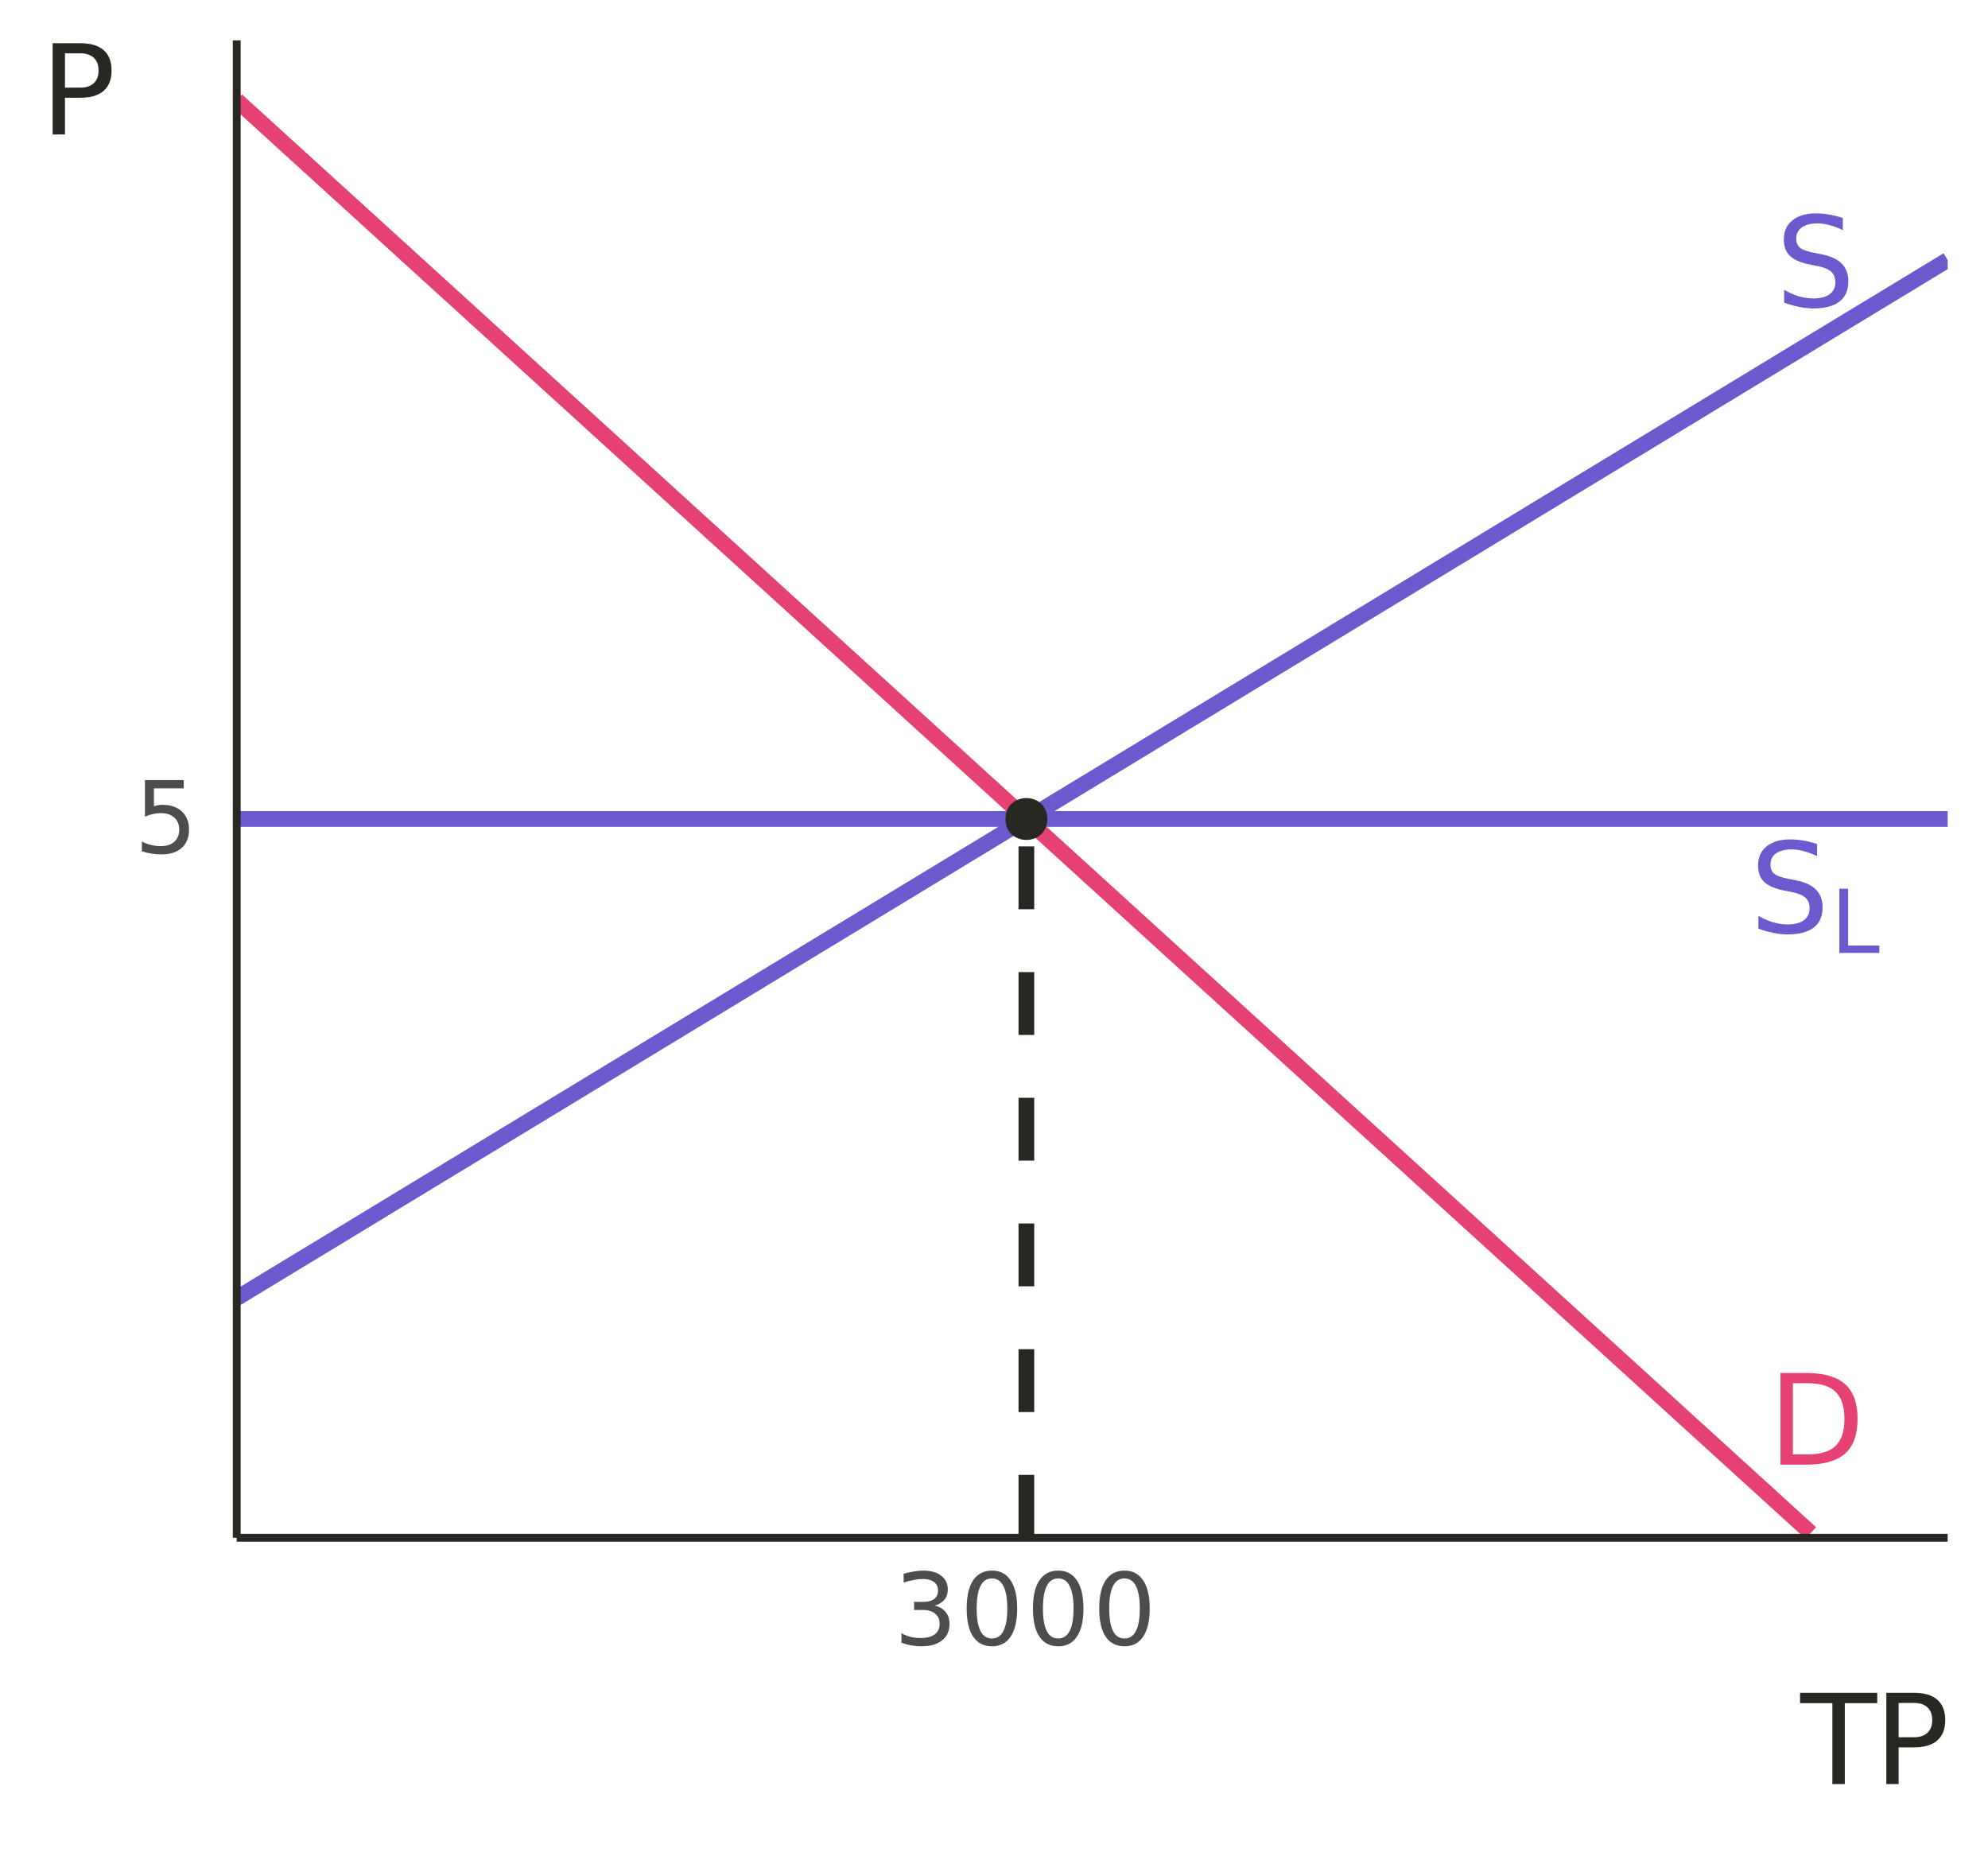
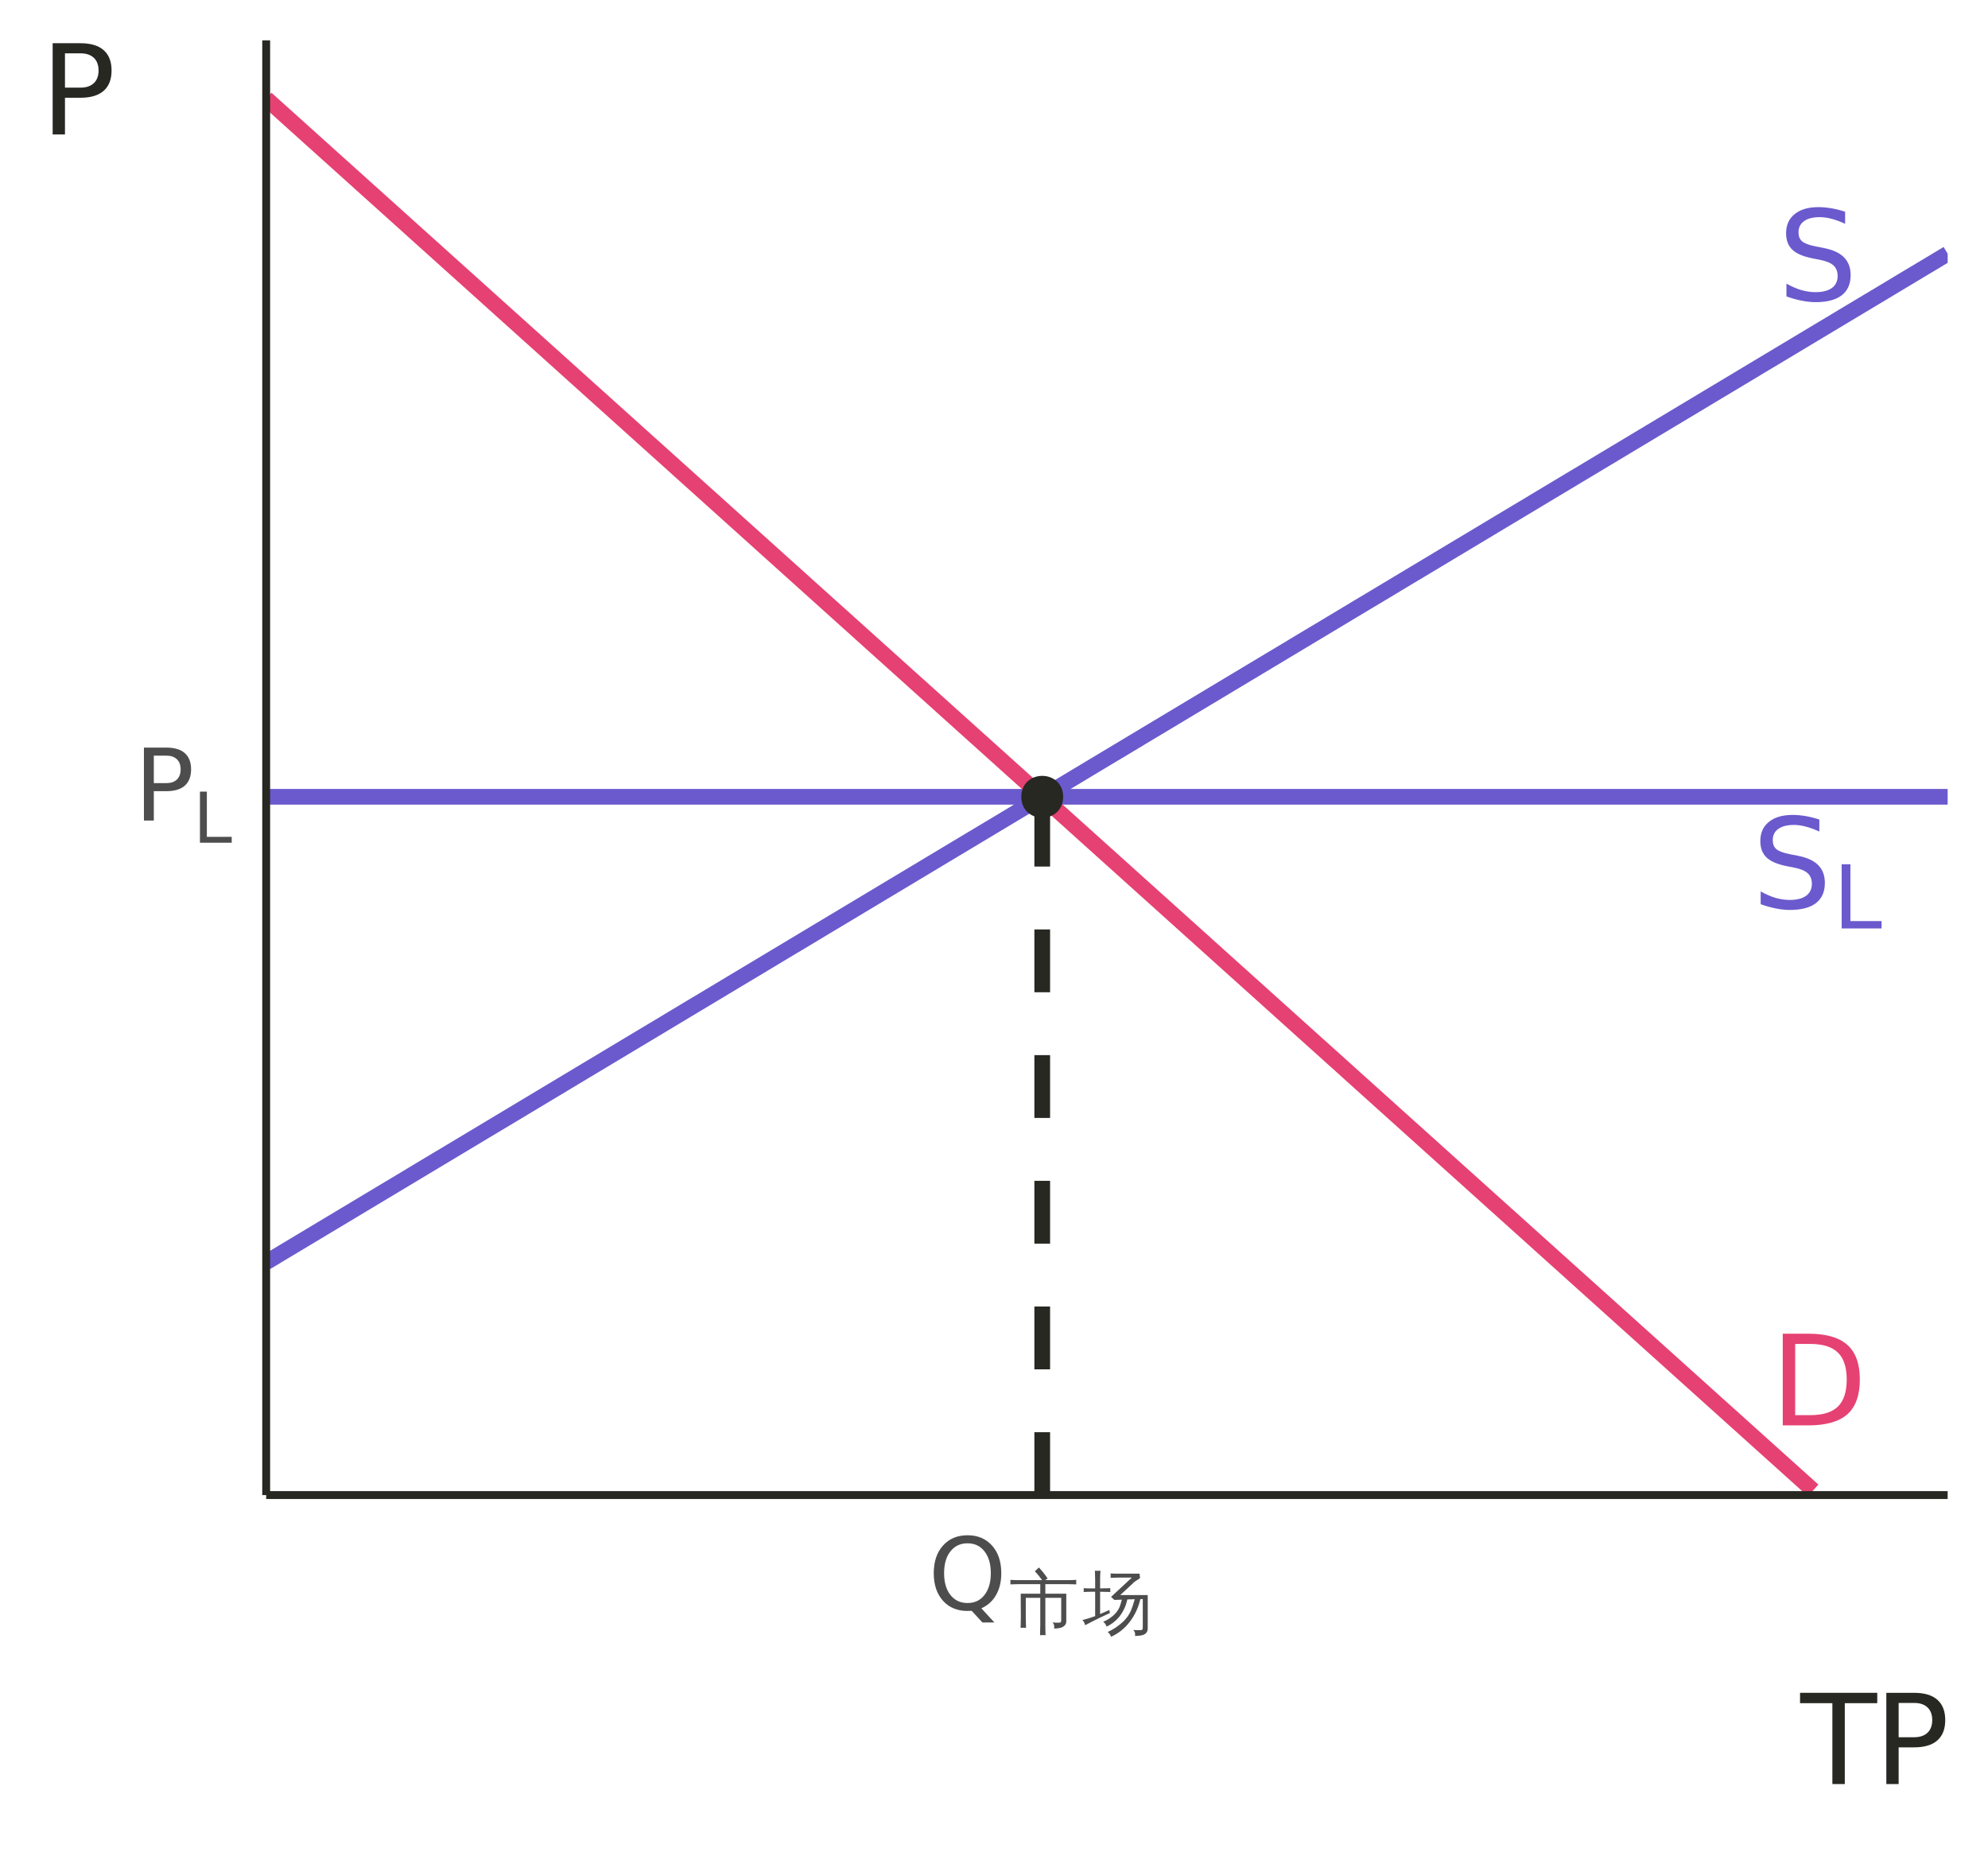
<svg xmlns="http://www.w3.org/2000/svg" xmlns:xlink="http://www.w3.org/1999/xlink" width="270" height="252" viewBox="0 0 270 252">
  <defs>
    <g>
      <g id="glyph-0-0">
        <path d="M 0.844 3.016 L 0.844 -12.047 L 9.391 -12.047 L 9.391 3.016 Z M 1.812 2.062 L 8.438 2.062 L 8.438 -11.078 L 1.812 -11.078 Z M 1.812 2.062 " />
      </g>
      <g id="glyph-0-1">
        <path d="M 9.141 -12.047 L 9.141 -10.406 C 8.504 -10.707 7.898 -10.93 7.328 -11.078 C 6.766 -11.234 6.219 -11.312 5.688 -11.312 C 4.77 -11.312 4.062 -11.129 3.562 -10.766 C 3.062 -10.41 2.812 -9.906 2.812 -9.25 C 2.812 -8.707 2.977 -8.297 3.312 -8.016 C 3.645 -7.734 4.27 -7.504 5.188 -7.328 L 6.219 -7.125 C 7.469 -6.883 8.391 -6.461 8.984 -5.859 C 9.586 -5.254 9.891 -4.445 9.891 -3.438 C 9.891 -2.227 9.484 -1.312 8.672 -0.688 C 7.867 -0.07 6.688 0.234 5.125 0.234 C 4.531 0.234 3.898 0.164 3.234 0.031 C 2.578 -0.094 1.891 -0.285 1.172 -0.547 L 1.172 -2.281 C 1.859 -1.895 2.531 -1.602 3.188 -1.406 C 3.844 -1.219 4.488 -1.125 5.125 -1.125 C 6.082 -1.125 6.82 -1.312 7.344 -1.688 C 7.863 -2.07 8.125 -2.613 8.125 -3.312 C 8.125 -3.926 7.938 -4.406 7.562 -4.75 C 7.188 -5.094 6.57 -5.348 5.719 -5.516 L 4.688 -5.719 C 3.438 -5.969 2.531 -6.359 1.969 -6.891 C 1.406 -7.43 1.125 -8.176 1.125 -9.125 C 1.125 -10.227 1.508 -11.094 2.281 -11.719 C 3.062 -12.352 4.133 -12.672 5.5 -12.672 C 6.082 -12.672 6.676 -12.617 7.281 -12.516 C 7.883 -12.41 8.504 -12.254 9.141 -12.047 Z M 9.141 -12.047 " />
      </g>
      <g id="glyph-0-2">
        <path d="M 3.359 -11.062 L 3.359 -1.391 L 5.391 -1.391 C 7.109 -1.391 8.363 -1.773 9.156 -2.547 C 9.957 -3.328 10.359 -4.555 10.359 -6.234 C 10.359 -7.898 9.957 -9.117 9.156 -9.891 C 8.363 -10.672 7.109 -11.062 5.391 -11.062 Z M 1.672 -12.453 L 5.141 -12.453 C 7.547 -12.453 9.312 -11.945 10.438 -10.938 C 11.57 -9.938 12.141 -8.367 12.141 -6.234 C 12.141 -4.086 11.57 -2.508 10.438 -1.5 C 9.301 -0.5 7.535 0 5.141 0 L 1.672 0 Z M 1.672 -12.453 " />
      </g>
      <g id="glyph-1-0">
        <path d="M 0.594 2.109 L 0.594 -8.422 L 6.578 -8.422 L 6.578 2.109 Z M 1.266 1.453 L 5.906 1.453 L 5.906 -7.75 L 1.266 -7.75 Z M 1.266 1.453 " />
      </g>
      <g id="glyph-1-1">
        <path d="M 1.172 -8.719 L 2.359 -8.719 L 2.359 -1 L 6.594 -1 L 6.594 0 L 1.172 0 Z M 1.172 -8.719 " />
      </g>
      <g id="glyph-2-0">
        <path d="M 0.672 2.406 L 0.672 -9.578 L 7.469 -9.578 L 7.469 2.406 Z M 1.438 1.641 L 6.719 1.641 L 6.719 -8.828 L 1.438 -8.828 Z M 1.438 1.641 " />
      </g>
      <g id="glyph-2-1">
-         <path d="M 1.469 -9.906 L 6.734 -9.906 L 6.734 -8.781 L 2.688 -8.781 L 2.688 -6.359 C 2.883 -6.422 3.082 -6.469 3.281 -6.5 C 3.477 -6.531 3.672 -6.547 3.859 -6.547 C 4.961 -6.547 5.836 -6.242 6.484 -5.641 C 7.129 -5.035 7.453 -4.211 7.453 -3.172 C 7.453 -2.109 7.117 -1.281 6.453 -0.688 C 5.797 -0.102 4.863 0.188 3.656 0.188 C 3.238 0.188 2.812 0.148 2.375 0.078 C 1.945 0.016 1.504 -0.086 1.047 -0.234 L 1.047 -1.578 C 1.441 -1.359 1.852 -1.195 2.281 -1.094 C 2.707 -0.988 3.156 -0.938 3.625 -0.938 C 4.395 -0.938 5.004 -1.133 5.453 -1.531 C 5.898 -1.938 6.125 -2.484 6.125 -3.172 C 6.125 -3.867 5.898 -4.414 5.453 -4.812 C 5.004 -5.219 4.395 -5.422 3.625 -5.422 C 3.27 -5.422 2.914 -5.379 2.562 -5.297 C 2.207 -5.223 1.844 -5.102 1.469 -4.938 Z M 1.469 -9.906 " />
+         <path d="M 2.672 -8.812 L 2.672 -5.078 L 4.359 -5.078 C 4.984 -5.078 5.461 -5.238 5.797 -5.562 C 6.141 -5.883 6.312 -6.348 6.312 -6.953 C 6.312 -7.547 6.141 -8.004 5.797 -8.328 C 5.461 -8.648 4.984 -8.812 4.359 -8.812 Z M 1.328 -9.906 L 4.359 -9.906 C 5.473 -9.906 6.312 -9.656 6.875 -9.156 C 7.445 -8.656 7.734 -7.922 7.734 -6.953 C 7.734 -5.973 7.445 -5.234 6.875 -4.734 C 6.312 -4.234 5.473 -3.984 4.359 -3.984 L 2.672 -3.984 L 2.672 0 L 1.328 0 Z M 1.328 -9.906 " />
      </g>
      <g id="glyph-2-2">
-         <path d="M 5.516 -5.344 C 6.16 -5.207 6.66 -4.922 7.016 -4.484 C 7.379 -4.055 7.562 -3.52 7.562 -2.875 C 7.562 -1.895 7.223 -1.141 6.547 -0.609 C 5.879 -0.078 4.926 0.188 3.688 0.188 C 3.27 0.188 2.836 0.145 2.391 0.062 C 1.953 -0.008 1.5 -0.129 1.031 -0.297 L 1.031 -1.594 C 1.406 -1.375 1.812 -1.207 2.25 -1.094 C 2.695 -0.988 3.16 -0.938 3.641 -0.938 C 4.484 -0.938 5.125 -1.102 5.562 -1.438 C 6 -1.77 6.219 -2.25 6.219 -2.875 C 6.219 -3.457 6.016 -3.914 5.609 -4.25 C 5.203 -4.582 4.633 -4.75 3.906 -4.75 L 2.75 -4.75 L 2.75 -5.844 L 3.953 -5.844 C 4.609 -5.844 5.113 -5.973 5.469 -6.234 C 5.82 -6.504 6 -6.883 6 -7.375 C 6 -7.883 5.816 -8.273 5.453 -8.547 C 5.086 -8.816 4.57 -8.953 3.906 -8.953 C 3.539 -8.953 3.145 -8.91 2.719 -8.828 C 2.301 -8.754 1.836 -8.633 1.328 -8.469 L 1.328 -9.672 C 1.836 -9.805 2.316 -9.91 2.766 -9.984 C 3.211 -10.055 3.629 -10.094 4.016 -10.094 C 5.035 -10.094 5.844 -9.859 6.438 -9.391 C 7.031 -8.93 7.328 -8.305 7.328 -7.516 C 7.328 -6.973 7.172 -6.508 6.859 -6.125 C 6.547 -5.75 6.098 -5.488 5.516 -5.344 Z M 5.516 -5.344 " />
-       </g>
-       <g id="glyph-2-3">
-         <path d="M 4.328 -9.031 C 3.629 -9.031 3.109 -8.688 2.766 -8 C 2.422 -7.32 2.25 -6.301 2.25 -4.938 C 2.25 -3.582 2.422 -2.566 2.766 -1.891 C 3.109 -1.211 3.629 -0.875 4.328 -0.875 C 5.016 -0.875 5.531 -1.211 5.875 -1.891 C 6.227 -2.566 6.406 -3.582 6.406 -4.938 C 6.406 -6.301 6.227 -7.32 5.875 -8 C 5.531 -8.688 5.016 -9.031 4.328 -9.031 Z M 4.328 -10.094 C 5.43 -10.094 6.273 -9.648 6.859 -8.766 C 7.453 -7.891 7.75 -6.613 7.75 -4.938 C 7.75 -3.27 7.453 -2 6.859 -1.125 C 6.273 -0.25 5.43 0.188 4.328 0.188 C 3.211 0.188 2.359 -0.25 1.766 -1.125 C 1.18 -2 0.891 -3.27 0.891 -4.938 C 0.891 -6.613 1.18 -7.891 1.766 -8.766 C 2.359 -9.648 3.211 -10.094 4.328 -10.094 Z M 4.328 -10.094 " />
+         <path d="M 5.359 -9 C 4.379 -9 3.602 -8.633 3.031 -7.906 C 2.457 -7.188 2.172 -6.195 2.172 -4.938 C 2.172 -3.695 2.457 -2.711 3.031 -1.984 C 3.602 -1.254 4.379 -0.891 5.359 -0.891 C 6.328 -0.891 7.094 -1.254 7.656 -1.984 C 8.227 -2.711 8.516 -3.695 8.516 -4.938 C 8.516 -6.195 8.227 -7.188 7.656 -7.906 C 7.094 -8.633 6.328 -9 5.359 -9 Z M 7.234 -0.172 L 9 1.75 L 7.375 1.75 L 5.922 0.172 C 5.766 0.172 5.648 0.172 5.578 0.172 C 5.504 0.18 5.43 0.188 5.359 0.188 C 3.961 0.188 2.848 -0.273 2.016 -1.203 C 1.18 -2.141 0.766 -3.383 0.766 -4.938 C 0.766 -6.508 1.18 -7.758 2.016 -8.688 C 2.848 -9.625 3.961 -10.094 5.359 -10.094 C 6.742 -10.094 7.852 -9.625 8.688 -8.688 C 9.52 -7.758 9.938 -6.508 9.938 -4.938 C 9.938 -3.789 9.703 -2.805 9.234 -1.984 C 8.773 -1.172 8.109 -0.566 7.234 -0.172 Z M 7.234 -0.172 " />
      </g>
      <g id="glyph-3-0">
+         <path d="M 0.469 1.688 L 0.469 -6.703 L 5.234 -6.703 L 5.234 1.688 Z M 1.016 1.156 L 4.703 1.156 L 4.703 -6.172 L 1.016 -6.172 Z M 1.016 1.156 " />
+       </g>
+       <g id="glyph-3-1">
+         <path d="M 0.938 -6.938 L 1.875 -6.938 L 1.875 -0.797 L 5.25 -0.797 L 5.25 0 L 0.938 0 Z M 0.938 -6.938 " />
+       </g>
+       <g id="glyph-4-0">
+         <path d="M 0.312 0 L 0.312 -6.344 L 2.844 -6.344 L 2.844 0 Z M 0.625 -0.312 L 2.531 -0.312 L 2.531 -6.016 L 0.625 -6.016 Z M 0.625 -0.312 " />
+       </g>
+       <g id="glyph-4-1">
+         <path d="M 4.953 1.141 C 4.703 1.109 4.453 1.109 4.203 1.141 C 4.223 0.68 4.234 0.219 4.234 -0.25 L 4.234 -3.938 L 2.266 -3.938 L 2.266 -1.25 C 2.273 -0.781 2.285 -0.316 2.297 0.141 C 2.055 0.117 1.812 0.117 1.562 0.141 C 1.582 -0.316 1.594 -0.773 1.594 -1.234 L 1.578 -4.5 L 4.234 -4.5 L 4.234 -5.797 L 1.297 -5.797 C 0.922 -5.797 0.547 -5.785 0.172 -5.766 C 0.191 -5.961 0.191 -6.164 0.172 -6.375 C 0.547 -6.352 0.922 -6.344 1.297 -6.344 L 4.484 -6.344 C 4.18 -6.77 3.852 -7.172 3.5 -7.547 L 4.047 -8.062 C 4.484 -7.594 4.879 -7.094 5.234 -6.562 L 4.891 -6.344 L 7.984 -6.344 C 8.367 -6.344 8.75 -6.352 9.125 -6.375 C 9.102 -6.164 9.102 -5.961 9.125 -5.766 C 8.75 -5.785 8.367 -5.797 7.984 -5.797 L 4.922 -5.797 L 4.922 -4.5 L 7.766 -4.5 L 7.766 -0.734 C 7.766 -0.492 7.672 -0.289 7.484 -0.125 C 7.223 0.113 6.766 0.234 6.109 0.234 C 6.18 -0.078 6.113 -0.359 5.906 -0.609 C 6.082 -0.578 6.297 -0.562 6.547 -0.562 C 6.805 -0.562 6.957 -0.578 7 -0.609 C 7.051 -0.648 7.078 -0.754 7.078 -0.922 L 7.078 -3.938 L 4.922 -3.938 L 4.922 -0.25 C 4.922 0.219 4.93 0.68 4.953 1.141 Z M 4.953 1.141 " />
+       </g>
+       <g id="glyph-4-2">
+         <path d="M 4.875 -6.688 C 4.508 -6.688 4.145 -6.676 3.781 -6.656 C 3.801 -6.852 3.801 -7.051 3.781 -7.25 C 4.145 -7.227 4.508 -7.219 4.875 -7.219 L 7.719 -7.219 L 7.781 -6.609 L 7.047 -6.125 L 5.094 -4.312 L 8.828 -4.312 L 8.828 0.234 C 8.828 0.504 8.734 0.727 8.547 0.906 C 8.285 1.133 7.801 1.242 7.094 1.234 C 7.164 0.922 7.086 0.648 6.859 0.422 C 7.066 0.441 7.305 0.453 7.578 0.453 C 7.859 0.461 8.023 0.441 8.078 0.391 C 8.129 0.348 8.156 0.223 8.156 0.016 L 8.156 -3.766 L 7.828 -3.766 C 7.566 -2.641 7.094 -1.617 6.406 -0.703 C 5.719 0.203 4.863 0.891 3.844 1.359 C 3.758 1.086 3.609 0.867 3.391 0.703 C 4.004 0.422 4.57 0.066 5.094 -0.359 C 5.695 -0.828 6.172 -1.414 6.516 -2.125 C 6.703 -2.562 6.883 -3.102 7.062 -3.75 L 6.062 -3.719 C 5.883 -2.895 5.551 -2.156 5.062 -1.5 C 4.57 -0.852 3.961 -0.363 3.234 -0.031 C 3.16 -0.301 3.008 -0.52 2.781 -0.688 C 3.25 -0.875 3.691 -1.145 4.109 -1.5 C 4.523 -1.852 4.828 -2.258 5.016 -2.719 C 5.109 -2.969 5.207 -3.289 5.312 -3.688 L 4.297 -3.656 L 3.844 -4.062 L 6.672 -6.688 Z M -0.047 -0.922 C 0.555 -1.066 1.133 -1.242 1.688 -1.453 L 1.688 -4.766 L 1.125 -4.766 C 0.789 -4.766 0.457 -4.754 0.125 -4.734 C 0.145 -4.898 0.145 -5.07 0.125 -5.25 C 0.457 -5.227 0.789 -5.219 1.125 -5.219 L 1.688 -5.219 L 1.688 -6.344 C 1.688 -6.77 1.676 -7.195 1.656 -7.625 C 1.906 -7.602 2.156 -7.602 2.406 -7.625 C 2.375 -7.195 2.359 -6.77 2.359 -6.344 L 2.359 -5.219 L 3.75 -5.25 C 3.727 -5.07 3.727 -4.898 3.75 -4.734 L 2.359 -4.766 L 2.359 -1.734 L 3.609 -2.281 L 3.688 -1.875 C 2.645 -1.395 1.875 -1.023 1.375 -0.766 L 0.328 -0.219 C 0.266 -0.508 0.141 -0.742 -0.047 -0.922 Z M -0.047 -0.922 " />
+       </g>
+       <g id="glyph-5-0">
        <path d="M 0.844 3 L 0.844 -11.984 L 9.344 -11.984 L 9.344 3 Z M 1.797 2.062 L 8.406 2.062 L 8.406 -11.031 L 1.797 -11.031 Z M 1.797 2.062 " />
      </g>
-       <g id="glyph-3-1">
+       <g id="glyph-5-1">
        <path d="M -0.047 -12.391 L 10.438 -12.391 L 10.438 -10.984 L 6.031 -10.984 L 6.031 0 L 4.344 0 L 4.344 -10.984 L -0.047 -10.984 Z M -0.047 -12.391 " />
      </g>
-       <g id="glyph-3-2">
+       <g id="glyph-5-2">
        <path d="M 3.344 -11.016 L 3.344 -6.359 L 5.453 -6.359 C 6.234 -6.359 6.836 -6.562 7.266 -6.969 C 7.691 -7.375 7.906 -7.945 7.906 -8.688 C 7.906 -9.426 7.691 -10 7.266 -10.406 C 6.836 -10.812 6.234 -11.016 5.453 -11.016 Z M 1.672 -12.391 L 5.453 -12.391 C 6.836 -12.391 7.883 -12.078 8.594 -11.453 C 9.312 -10.828 9.672 -9.906 9.672 -8.688 C 9.672 -7.469 9.312 -6.547 8.594 -5.922 C 7.883 -5.297 6.836 -4.984 5.453 -4.984 L 3.344 -4.984 L 3.344 0 L 1.672 0 Z M 1.672 -12.391 " />
      </g>
    </g>
    <clipPath id="clip-0">
-       <path clip-rule="nonzero" d="M 32.152 34 L 264.523 34 L 264.523 178 L 32.152 178 Z M 32.152 34 " />
+       <path clip-rule="nonzero" d="M 36.152 33 L 264.523 33 L 264.523 173 L 36.152 173 Z M 36.152 33 " />
    </clipPath>
    <clipPath id="clip-1">
-       <path clip-rule="nonzero" d="M 32.152 110 L 264.523 110 L 264.523 113 L 32.152 113 Z M 32.152 110 " />
+       <path clip-rule="nonzero" d="M 36.152 107 L 264.523 107 L 264.523 110 L 36.152 110 Z M 36.152 107 " />
    </clipPath>
    <clipPath id="clip-2">
-       <path clip-rule="nonzero" d="M 32.152 12 L 247 12 L 247 208.852 L 32.152 208.852 Z M 32.152 12 " />
+       <path clip-rule="nonzero" d="M 36.152 12 L 248 12 L 248 203.051 L 36.152 203.051 Z M 36.152 12 " />
    </clipPath>
    <clipPath id="clip-3">
-       <path clip-rule="nonzero" d="M 138 110 L 141 110 L 141 208.852 L 138 208.852 Z M 138 110 " />
+       <path clip-rule="nonzero" d="M 140 107 L 143 107 L 143 203.051 L 140 203.051 Z M 140 107 " />
    </clipPath>
  </defs>
  <rect x="-27" y="-25.2" width="324" height="302.4" fill="rgb(100%, 100%, 100%)" fill-opacity="1" />
  <g clip-path="url(#clip-0)">
-     <path fill="none" stroke-width="2.134" stroke-linecap="butt" stroke-linejoin="round" stroke="rgb(41.569%, 35.294%, 80.392%)" stroke-opacity="1" stroke-miterlimit="10" d="M 32.152 176.309 L 34.473 174.898 L 39.121 172.078 L 41.445 170.672 L 50.742 165.031 L 53.062 163.621 L 67.008 155.16 L 69.328 153.75 L 85.598 143.879 L 87.918 142.469 L 101.863 134.008 L 104.184 132.598 L 111.156 128.367 L 113.48 126.961 L 120.453 122.73 L 122.773 121.32 L 136.719 112.859 L 139.039 111.449 L 155.309 101.578 L 157.629 100.168 L 171.574 91.707 L 173.895 90.297 L 183.191 84.656 L 185.516 83.25 L 190.164 80.43 L 192.484 79.02 L 206.43 70.559 L 208.75 69.148 L 225.02 59.277 L 227.34 57.867 L 241.285 49.406 L 243.605 47.996 L 255.227 40.945 L 257.551 39.539 L 259.875 38.129 L 262.195 36.719 L 264.52 35.309 " />
+     <path fill="none" stroke-width="2.134" stroke-linecap="butt" stroke-linejoin="round" stroke="rgb(41.569%, 35.294%, 80.392%)" stroke-opacity="1" stroke-miterlimit="10" d="M 36.152 171.438 L 38.434 170.066 L 40.719 168.699 L 43 167.328 L 45.285 165.957 L 47.57 164.59 L 49.852 163.219 L 52.137 161.848 L 54.422 160.48 L 56.703 159.109 L 58.988 157.738 L 61.27 156.371 L 65.84 153.629 L 68.121 152.262 L 72.691 149.52 L 74.973 148.152 L 77.258 146.781 L 79.539 145.41 L 81.824 144.043 L 84.109 142.672 L 86.391 141.301 L 88.676 139.934 L 90.961 138.562 L 93.242 137.191 L 95.527 135.824 L 97.812 134.453 L 100.094 133.082 L 102.379 131.715 L 104.66 130.344 L 106.945 128.973 L 109.23 127.605 L 111.512 126.234 L 113.797 124.863 L 116.082 123.496 L 118.363 122.125 L 120.648 120.754 L 122.93 119.387 L 127.5 116.645 L 129.781 115.277 L 134.352 112.535 L 136.633 111.168 L 138.918 109.797 L 141.199 108.426 L 143.484 107.059 L 145.77 105.688 L 148.051 104.316 L 150.336 102.945 L 152.621 101.578 L 154.902 100.207 L 157.188 98.836 L 159.469 97.469 L 164.039 94.727 L 166.32 93.359 L 170.891 90.617 L 173.172 89.25 L 175.457 87.879 L 177.738 86.508 L 180.023 85.141 L 182.309 83.77 L 184.59 82.398 L 186.875 81.031 L 189.16 79.66 L 191.441 78.289 L 193.727 76.922 L 196.008 75.551 L 198.293 74.18 L 200.578 72.812 L 202.859 71.441 L 205.145 70.07 L 207.43 68.703 L 209.711 67.332 L 211.996 65.961 L 214.277 64.594 L 218.848 61.852 L 221.129 60.484 L 225.699 57.742 L 227.98 56.375 L 230.266 55.004 L 232.547 53.633 L 234.832 52.266 L 237.117 50.895 L 239.398 49.523 L 241.684 48.156 L 243.969 46.785 L 246.25 45.414 L 248.535 44.047 L 250.816 42.676 L 253.102 41.305 L 255.387 39.938 L 257.668 38.566 L 259.953 37.195 L 262.238 35.828 L 264.52 34.457 " />
  </g>
  <g fill="rgb(41.569%, 35.294%, 80.392%)" fill-opacity="1">
-     <use xlink:href="#glyph-0-1" x="241.145" y="41.654" />
+     <use xlink:href="#glyph-0-1" x="241.453" y="40.803" />
  </g>
  <g clip-path="url(#clip-1)">
-     <path fill="none" stroke-width="2.134" stroke-linecap="butt" stroke-linejoin="round" stroke="rgb(41.569%, 35.294%, 80.392%)" stroke-opacity="1" stroke-miterlimit="10" d="M 32.152 111.23 L 264.52 111.23 " />
+     <path fill="none" stroke-width="2.134" stroke-linecap="butt" stroke-linejoin="round" stroke="rgb(41.569%, 35.294%, 80.392%)" stroke-opacity="1" stroke-miterlimit="10" d="M 36.152 108.215 L 264.52 108.215 " />
  </g>
  <g fill="rgb(41.569%, 35.294%, 80.392%)" fill-opacity="1">
-     <use xlink:href="#glyph-0-1" x="237.645" y="126.674" />
+     <use xlink:href="#glyph-0-1" x="237.953" y="123.35" />
  </g>
  <g fill="rgb(41.569%, 35.294%, 80.392%)" fill-opacity="1">
-     <use xlink:href="#glyph-1-1" x="248.645" y="129.42" />
+     <use xlink:href="#glyph-1-1" x="248.953" y="126.096" />
  </g>
  <g clip-path="url(#clip-2)">
-     <path fill="none" stroke-width="2.134" stroke-linecap="butt" stroke-linejoin="round" stroke="rgb(90.196%, 25.49%, 45.098%)" stroke-opacity="1" stroke-miterlimit="10" d="M 32.152 13.613 L 34.473 15.73 L 36.797 17.844 L 39.121 19.961 L 41.445 22.074 L 43.77 24.191 L 48.418 28.418 L 50.742 30.535 L 53.062 32.648 L 55.387 34.766 L 57.711 36.879 L 60.035 38.996 L 62.359 41.109 L 64.684 43.227 L 67.008 45.34 L 69.328 47.453 L 71.652 49.57 L 73.977 51.684 L 76.301 53.801 L 78.625 55.914 L 80.949 58.031 L 83.273 60.145 L 85.598 62.262 L 87.918 64.375 L 90.242 66.492 L 94.891 70.719 L 97.215 72.836 L 99.539 74.949 L 101.863 77.066 L 104.184 79.18 L 106.508 81.297 L 108.832 83.41 L 111.156 85.527 L 113.48 87.641 L 115.805 89.758 L 120.453 93.984 L 122.773 96.102 L 125.098 98.215 L 127.422 100.332 L 129.746 102.445 L 132.07 104.562 L 134.395 106.676 L 136.719 108.793 L 139.039 110.906 L 141.363 113.02 L 143.688 115.137 L 146.012 117.25 L 148.336 119.367 L 150.66 121.48 L 152.984 123.598 L 155.309 125.711 L 157.629 127.828 L 159.953 129.941 L 162.277 132.059 L 166.926 136.285 L 169.25 138.402 L 171.574 140.516 L 173.895 142.633 L 176.219 144.746 L 178.543 146.863 L 180.867 148.977 L 183.191 151.094 L 185.516 153.207 L 187.84 155.324 L 190.164 157.438 L 192.484 159.551 L 194.809 161.668 L 197.133 163.781 L 199.457 165.898 L 201.781 168.012 L 204.105 170.129 L 206.43 172.242 L 208.75 174.359 L 213.398 178.586 L 215.723 180.703 L 218.047 182.816 L 220.371 184.934 L 222.695 187.047 L 225.02 189.164 L 227.34 191.277 L 229.664 193.395 L 231.988 195.508 L 234.312 197.625 L 238.961 201.852 L 241.285 203.969 L 243.605 206.082 L 245.93 208.199 " />
+     <path fill="none" stroke-width="2.134" stroke-linecap="butt" stroke-linejoin="round" stroke="rgb(90.196%, 25.49%, 45.098%)" stroke-opacity="1" stroke-miterlimit="10" d="M 36.152 13.383 L 38.434 15.438 L 40.719 17.492 L 43 19.547 L 47.57 23.656 L 49.852 25.711 L 54.422 29.82 L 56.703 31.875 L 58.988 33.93 L 61.27 35.984 L 65.84 40.094 L 68.121 42.148 L 72.691 46.258 L 74.973 48.312 L 77.258 50.367 L 79.539 52.422 L 84.109 56.531 L 86.391 58.586 L 90.961 62.695 L 93.242 64.75 L 97.812 68.859 L 100.094 70.914 L 102.379 72.969 L 104.66 75.023 L 109.23 79.133 L 111.512 81.188 L 116.082 85.297 L 118.363 87.352 L 120.648 89.406 L 122.93 91.461 L 127.5 95.57 L 129.781 97.625 L 134.352 101.734 L 136.633 103.789 L 138.918 105.844 L 141.199 107.898 L 145.77 112.008 L 148.051 114.062 L 152.621 118.172 L 154.902 120.227 L 157.188 122.281 L 159.469 124.336 L 164.039 128.445 L 166.32 130.5 L 170.891 134.609 L 173.172 136.664 L 175.457 138.719 L 177.738 140.773 L 182.309 144.883 L 184.59 146.941 L 189.16 151.051 L 191.441 153.105 L 193.727 155.16 L 196.008 157.215 L 200.578 161.324 L 202.859 163.379 L 207.43 167.488 L 209.711 169.543 L 211.996 171.598 L 214.277 173.652 L 218.848 177.762 L 221.129 179.816 L 225.699 183.926 L 227.98 185.98 L 230.266 188.035 L 232.547 190.09 L 237.117 194.199 L 239.398 196.254 L 243.969 200.363 L 246.25 202.418 " />
  </g>
  <g fill="rgb(90.196%, 25.49%, 45.098%)" fill-opacity="1">
-     <use xlink:href="#glyph-0-2" x="240.145" y="198.924" />
+     <use xlink:href="#glyph-0-2" x="240.453" y="193.588" />
  </g>
-   <path fill-rule="nonzero" fill="rgb(15.294%, 15.686%, 13.333%)" fill-opacity="1" stroke-width="0.709" stroke-linecap="round" stroke-linejoin="round" stroke="rgb(15.294%, 15.686%, 13.333%)" stroke-opacity="1" stroke-miterlimit="10" d="M 141.887 111.23 C 141.887 114.551 136.91 114.551 136.91 111.23 C 136.91 107.914 141.887 107.914 141.887 111.23 " />
+   <path fill-rule="nonzero" fill="rgb(15.294%, 15.686%, 13.333%)" fill-opacity="1" stroke-width="0.709" stroke-linecap="round" stroke-linejoin="round" stroke="rgb(15.294%, 15.686%, 13.333%)" stroke-opacity="1" stroke-miterlimit="10" d="M 144.039 108.215 C 144.039 111.535 139.062 111.535 139.062 108.215 C 139.062 104.898 144.039 104.898 144.039 108.215 " />
  <g clip-path="url(#clip-3)">
-     <path fill="none" stroke-width="2.134" stroke-linecap="butt" stroke-linejoin="round" stroke="rgb(15.294%, 15.686%, 13.333%)" stroke-opacity="1" stroke-dasharray="8.536 8.536" stroke-miterlimit="10" d="M 139.398 208.848 L 139.398 111.23 " />
+     <path fill="none" stroke-width="2.134" stroke-linecap="butt" stroke-linejoin="round" stroke="rgb(15.294%, 15.686%, 13.333%)" stroke-opacity="1" stroke-dasharray="8.536 8.536" stroke-miterlimit="10" d="M 141.551 203.051 L 141.551 108.215 " />
  </g>
-   <path fill="none" stroke-width="1.067" stroke-linecap="butt" stroke-linejoin="round" stroke="rgb(15.294%, 15.686%, 13.333%)" stroke-opacity="1" stroke-miterlimit="10" d="M 32.152 208.848 L 32.152 5.48 " />
+   <path fill="none" stroke-width="1.067" stroke-linecap="butt" stroke-linejoin="round" stroke="rgb(15.294%, 15.686%, 13.333%)" stroke-opacity="1" stroke-miterlimit="10" d="M 36.152 203.051 L 36.152 5.48 " />
  <g fill="rgb(30.196%, 30.196%, 30.196%)" fill-opacity="1">
-     <use xlink:href="#glyph-2-1" x="18.219" y="115.854" />
+     <use xlink:href="#glyph-2-1" x="18.219" y="111.439" />
  </g>
-   <path fill="none" stroke-width="1.067" stroke-linecap="butt" stroke-linejoin="round" stroke="rgb(15.294%, 15.686%, 13.333%)" stroke-opacity="1" stroke-miterlimit="10" d="M 32.152 208.848 L 264.52 208.848 " />
  <g fill="rgb(30.196%, 30.196%, 30.196%)" fill-opacity="1">
-     <use xlink:href="#glyph-2-2" x="121.398" y="223.404" />
-     <use xlink:href="#glyph-2-3" x="130.398" y="223.404" />
-     <use xlink:href="#glyph-2-3" x="139.398" y="223.404" />
-     <use xlink:href="#glyph-2-3" x="148.398" y="223.404" />
+     <use xlink:href="#glyph-3-1" x="26.219" y="114.453" />
+   </g>
+   <path fill="none" stroke-width="1.067" stroke-linecap="butt" stroke-linejoin="round" stroke="rgb(15.294%, 15.686%, 13.333%)" stroke-opacity="1" stroke-miterlimit="10" d="M 36.152 203.051 L 264.52 203.051 " />
+   <g fill="rgb(30.196%, 30.196%, 30.196%)" fill-opacity="1">
+     <use xlink:href="#glyph-2-2" x="126.051" y="218.604" />
+   </g>
+   <g fill="rgb(30.196%, 30.196%, 30.196%)" fill-opacity="1">
+     <use xlink:href="#glyph-4-1" x="137.051" y="220.947" />
+   </g>
+   <g fill="rgb(30.196%, 30.196%, 30.196%)" fill-opacity="1">
+     <use xlink:href="#glyph-4-2" x="147.051" y="220.947" />
  </g>
  <g fill="rgb(15.294%, 15.686%, 13.333%)" fill-opacity="1">
-     <use xlink:href="#glyph-3-1" x="244.52" y="242.3" />
-     <use xlink:href="#glyph-3-2" x="254.52" y="242.3" />
+     <use xlink:href="#glyph-5-1" x="244.52" y="242.3" />
+     <use xlink:href="#glyph-5-2" x="254.52" y="242.3" />
  </g>
  <g fill="rgb(15.294%, 15.686%, 13.333%)" fill-opacity="1">
-     <use xlink:href="#glyph-3-2" x="5.48" y="18.261" />
+     <use xlink:href="#glyph-5-2" x="5.48" y="18.261" />
  </g>
</svg>
